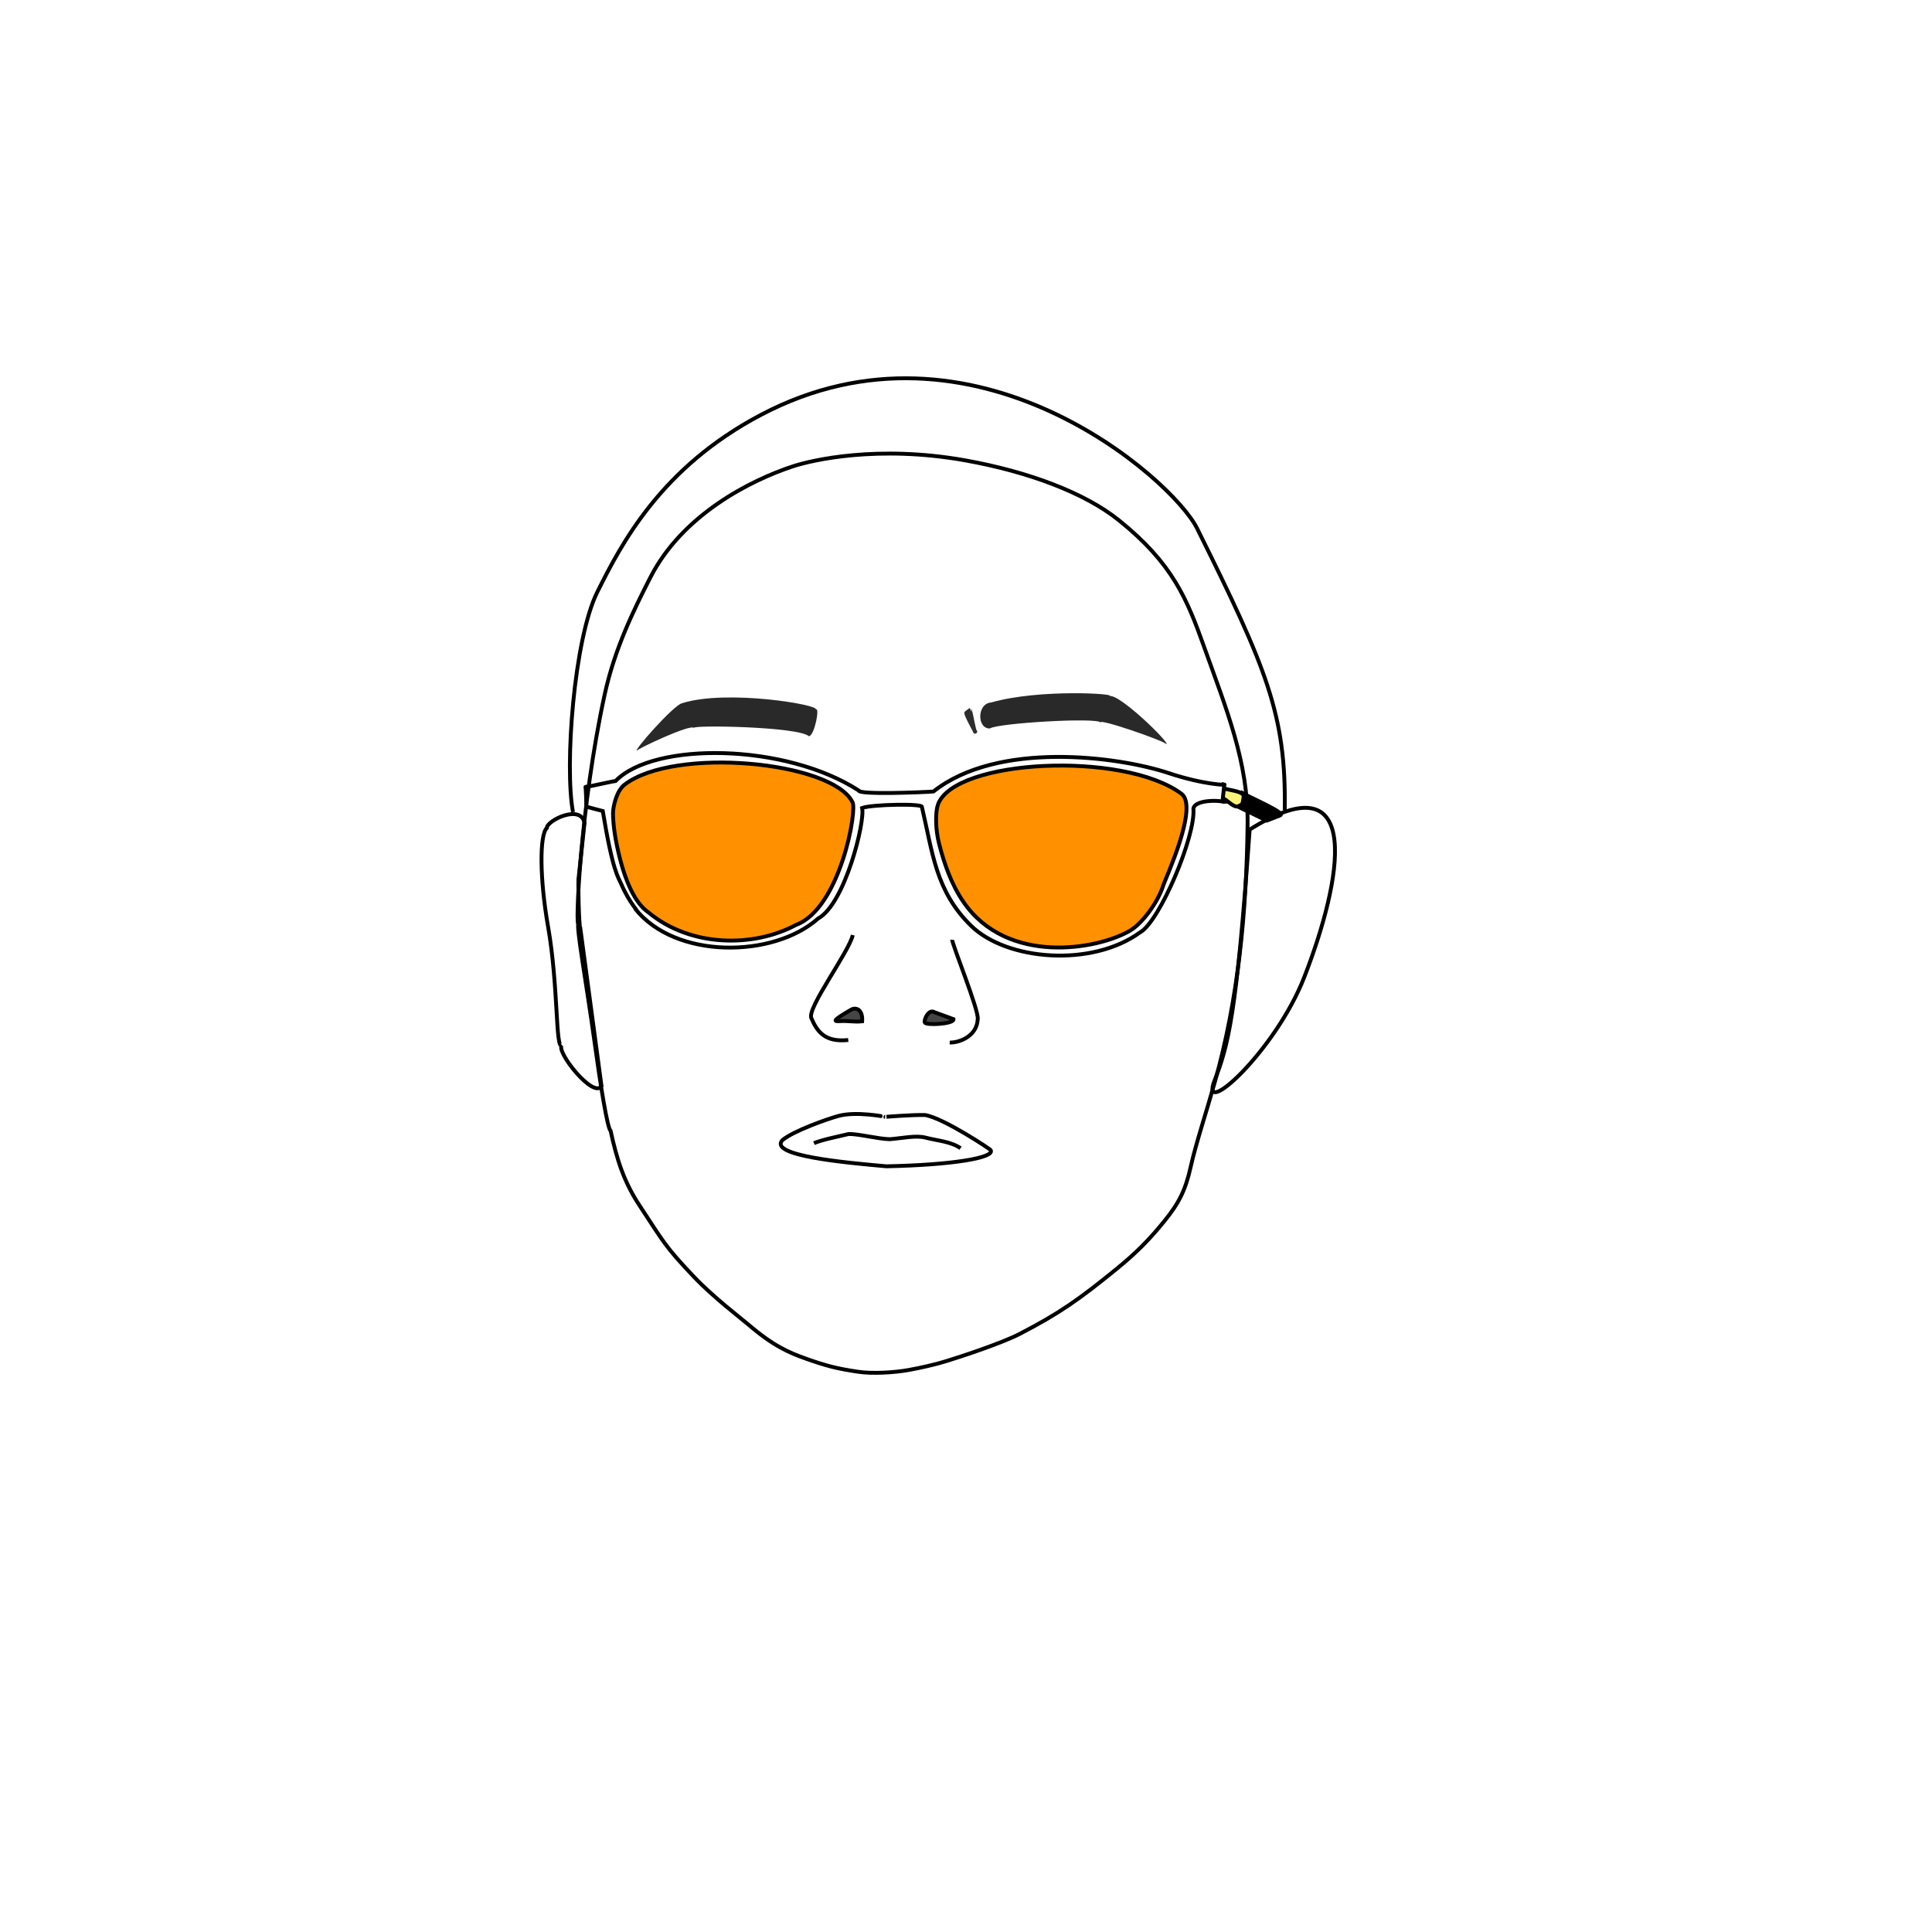
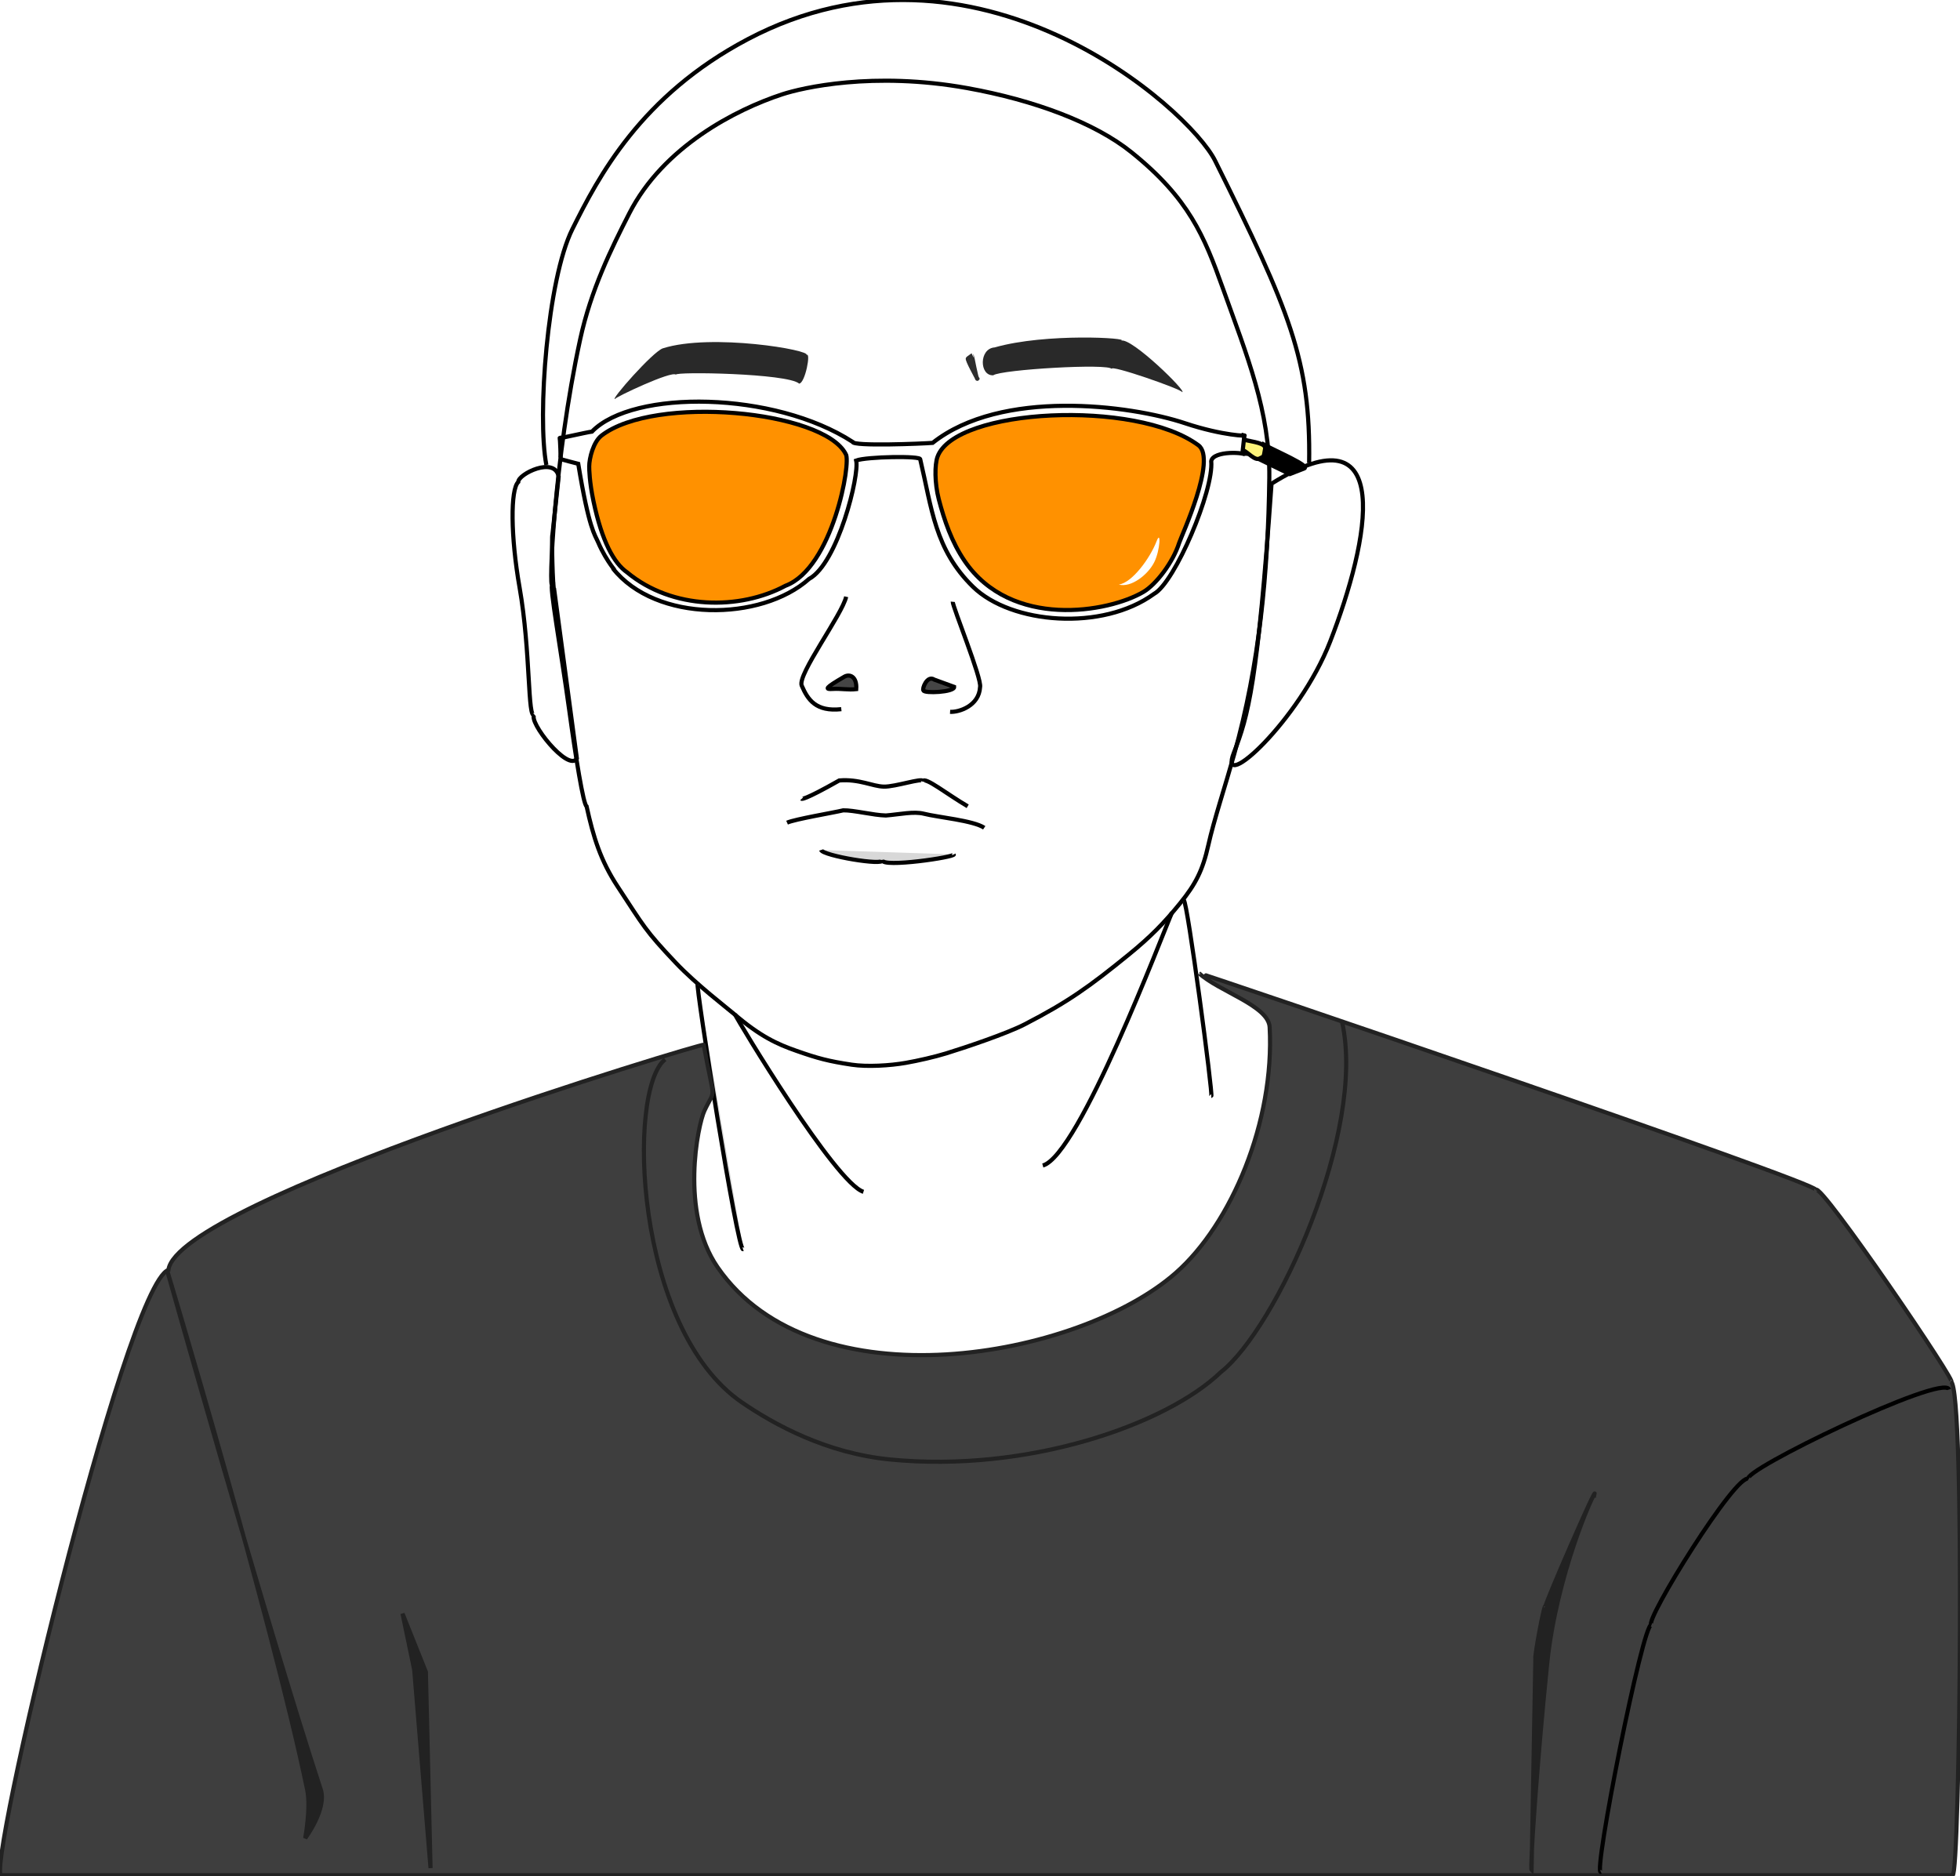
- <svg xmlns="http://www.w3.org/2000/svg" viewBox="0 0 500 500">
-   <g transform="matrix(1, 0, 0, 1, -13.07556, 50.50391)">
+ <svg xmlns="http://www.w3.org/2000/svg" viewBox="33.802 100 473.292 452.86">
+   <g transform="matrix(1, 0, 0, 1, 4.358598, 52.61003)">
    <g transform="matrix(1, 0, 0, 1, -1.391328, 0.174845)">
      <path class="face-line" style="stroke: rgb(0, 0, 0); fill: none;" d="M 219.731 69.989 C 208.568 73.644 191.033 82.611 182.806 98.714 C 178.425 107.289 173.532 117.217 170.937 129.144 C 164.604 158.249 163.256 190.557 164.214 188.358 C 163.392 188.219 166.282 204.089 168.284 218.656 C 169.868 230.186 171.692 241.48 172.482 241.944 C 174.096 249.294 175.835 255.016 179.987 261.319 C 186.352 270.981 186.53 271.812 194.034 279.737 C 198.965 284.945 206.414 290.637 208.083 292.068 C 214.472 297.548 218.522 299.351 223.108 300.966 C 228.32 302.802 230.898 303.486 236.527 304.331 C 240.195 304.882 245.75 304.559 249.551 303.888 C 252.591 303.351 256.461 302.47 259.264 301.61 C 263.863 300.199 273.959 296.809 278.272 294.58 C 288.674 289.205 293.807 285.557 303.42 277.727 C 308.688 273.436 311.952 270.081 315.782 265.369 C 319.576 260.702 321.265 257.372 322.616 251.307 C 323.958 245.284 326.694 237.056 328.849 229.396 C 334.955 207.692 337.06 185.552 337.343 162.619 C 337.54 146.648 331.921 133.057 326.113 116.801 C 321.617 104.217 317.942 95.156 304.052 83.979 C 295.193 76.85 280.585 71.402 264.41 68.49 C 241.619 64.387 224.499 68.428 219.731 69.989 Z">
        </path>
      <g>
        <path class="face-line" style="stroke: black; fill: none;" d="M 337.876 164.018 C 368.062 145.126 361.507 177.79 352.035 202.146 C 344.549 221.397 324.725 239.276 328.785 228.979 C 332.25 220.191 334.508 212.235 337.876 164.018 Z">
          </path>
        <path class="face-line" style="stroke: rgb(0, 0, 0); fill: none;" d="M 165.738 162.277 C 164.767 157.34 155.952 161.699 155.98 163.612 C 154.074 165.413 154.134 176.774 156.292 189.046 C 159.029 204.611 158.204 221.279 159.899 219.794 C 158.136 221.276 168.078 233.793 170.134 230.386 L 164.67 189.673 C 164.288 189.673 164.003 176.377 164.23 176.377 L 165.738 162.277 Z">
          </path>
      </g>
    </g>
    <g style="">
      <path class="face-line" style="stroke: rgb(0, 0, 0);" d="M 334.537 154.683 L 332.956 158.021 L 340.901 161.872 L 344.315 160.55 C 346.154 159.972 337.669 156.445 334.537 154.683 Z">
        </path>
      <g style="">
        <path class="face-line" style="stroke: rgb(0, 0, 0); fill: none;" d="M 164.592 153.169 C 163.642 153.512 171.258 151.739 172.383 151.62 C 182.347 141.36 216.431 141.847 235.324 154.091 C 235.321 155.234 252.381 154.523 254.648 154.339 C 271.21 141.219 302.279 145.162 315.611 149.6 C 324.798 152.659 331.054 152.743 329.848 152.497 L 330.413 157.397 C 330.545 156.575 322.394 156.118 321.925 158.747 C 322.578 165.781 313.149 188.081 308.102 190.808 C 295.649 199.871 273.662 198.134 264.412 189.108 C 255.162 180.082 254.457 170.133 251.66 158.33 C 252.01 157.423 238.634 157.666 236.188 158.601 C 237.034 162 231.762 183.447 224.803 187.2 C 213.293 197.472 187.807 197.83 177.42 184.626 C 178.767 185.95 176.008 183.321 173.873 178.327 C 173.114 176.552 171.668 175.202 169.074 159.395 C 169.074 159.395 164.658 158.267 164.766 158.21 C 164.874 158.153 164.697 153.442 164.592 153.169 Z">
          </path>
        <path class="face-line" style="stroke: rgb(0, 0, 0); fill: rgb(252, 243, 122);" d="M 329.812 153.589 L 329.54 156.073 C 330.7 156.496 332.464 158.754 333.606 158.109 C 334.636 157.528 334.554 158.046 334.93 155.795 C 335.167 154.375 332.101 154.124 329.812 153.589 Z">
          </path>
      </g>
      <g style="">
        <path class="face-line" style="stroke: rgb(0, 0, 0); paint-order: fill; fill: rgb(255, 145, 0);" d="M 171.722 160.039 C 171.719 160.64 171.77 163.777 172.763 168.471 C 174.812 178.154 177.682 183.402 180.876 185.61 C 191.826 194.697 208.117 194.752 219.097 188.853 C 230.544 184.593 235.063 158.792 233.662 157.024 C 228.295 146.529 187.551 142.661 174.692 152.578 C 172.717 154.101 171.732 158.04 171.722 160.039 Z">
          </path>
        <path class="face-line" style="paint-order: fill; stroke: rgb(0, 0, 0); fill: rgb(255, 145, 0);" d="M 262.366 182.848 C 259.239 178.263 257.457 173.021 256.139 167.96 C 255.117 164.036 255.146 159.617 255.818 157.726 C 260.006 145.944 303.811 143.767 318.841 154.925 C 323.363 158.282 314.687 176.889 314.167 178.538 C 312.72 183.129 308.646 188.511 305.556 190.331 C 297.07 195.328 273.627 199.363 262.366 182.848 Z">
          </path>
+         <path class="face-line" style="fill: rgb(255, 255, 255);" d="M 299.597 188.557 C 302.774 188.154 307.123 182.272 308.74 178.069 C 309.833 175.227 309.601 180.29 308.166 183.156 C 306.634 186.215 302.547 189.374 299.597 188.557 Z" />
      </g>
    </g>
    <g>
      <path class="face-line" style="fill: rgb(41, 41, 41);" d="M 269.282 138.019 C 265.92 138.186 265.815 131.551 269.637 131.286 C 282.021 127.744 302.568 129.02 300.145 129.657 C 302.616 128.767 316.312 142.192 314.898 142.091 C 314.998 141.453 297.136 135.231 297.922 136.505 C 297.295 135.082 271.235 136.628 269.282 138.019 Z">
        </path>
      <path class="face-line" style="stroke: rgb(45, 45, 45); fill: rgb(50, 50, 50);" d="M 265.454 138.852 C 265.454 138.852 262.802 134.047 263.173 133.956 L 264.116 133.275 C 264.2 133.312 265.244 139.197 265.454 138.852 Z">
        </path>
      <path class="face-line" style="fill: rgb(41, 41, 41);" d="M 222.42 140.03 C 223.881 139.915 225.354 132.218 224.167 133.127 C 225.583 131.983 201.302 127.782 189.518 131.502 C 187.136 132.254 176.707 144.117 177.947 143.753 C 177.768 143.421 191.724 136.82 192.663 137.876 C 192.26 137.094 219.613 137.531 222.42 140.03 Z">
        </path>
    </g>
    <g>
      <path class="face-line" style="stroke: rgb(0, 0, 0); fill: rgb(69, 69, 69);" d="M 236.203 213.809 C 234.242 214.037 232.507 213.631 230.546 213.76 C 228.613 213.887 228.556 213.587 233.321 210.814 C 234.62 210.058 236.411 210.765 236.203 213.809 Z">
        </path>
      <path class="face-line" style="stroke: rgb(0, 0, 0); fill: rgb(69, 69, 69);" d="M 252.436 214.109 C 252.036 213.843 253.281 210.326 255.065 211.516 L 259.853 213.264 C 259.964 214.569 252.502 214.899 252.436 214.109 Z">
        </path>
    </g>
    <g>
-       <path class="face-line" style="stroke: rgb(0, 0, 0); pointer-events: none; fill: none;" d="M 215.537 244.588 C 218.434 242.143 227.348 239.038 230.018 238.316 C 234.651 237.023 242.287 238.536 242.208 238.546 C 242.083 238.546 249.146 237.976 252.476 238.067 C 257.21 238.792 269.743 247.146 269.46 247.146 C 270.674 249.122 259.46 250.999 242.463 251.333 C 231.6 250.365 211.99 248.585 215.537 244.588 Z" />
-       <path class="face-line" style="stroke: rgb(0, 0, 0); fill: none;" d="M 223.728 245.349 C 225.668 244.489 230.38 243.543 232.717 242.976 C 235.257 242.925 240.299 244.255 243.363 244.322 C 246.683 244.054 250.111 243.274 252.558 243.903 C 255.869 244.754 259.069 244.888 261.667 246.648" />
+       <path class="face-line" style="stroke: rgb(0, 0, 0); fill: none;" d="M 223.035 240.287 C 223.045 240.297 223.447 240.769 232.108 235.861 C 236.961 235.467 240.115 237.295 242.885 237.352 C 245.655 237.409 252.295 235.142 252.294 236.026 C 252.845 234.926 258.134 239.189 263.117 242.099" />
+       <path class="face-line" style="stroke: rgb(0, 0, 0); fill: none; visibility: hidden;" d="M 216.594 243.883 C 219.491 241.438 228.405 238.333 231.075 237.611 C 235.708 236.318 243.344 237.831 243.265 237.841 C 243.14 237.841 248.19 236.063 251.52 236.154 C 256.254 236.879 270.8 246.441 270.517 246.441 C 271.731 248.417 260.517 250.294 243.52 250.628 C 232.657 249.66 213.047 247.88 216.594 243.883 Z" />
+       <path class="face-line" style="stroke: rgb(0, 0, 0); fill: none;" d="M 219.5 246.054 C 221.44 245.194 230.733 243.644 233.07 243.077 C 235.61 243.026 240.299 244.255 243.363 244.322 C 246.683 244.054 250.111 243.274 252.558 243.903 C 255.869 244.754 264.514 245.529 267.112 247.289" />
+       <path class="face-line" style="fill: rgb(216, 216, 216); stroke: rgb(0, 0, 0);" />
+       <path class="face-line" style="fill: rgb(216, 216, 216); stroke: rgb(0, 0, 0);" d="M 227.715 252.653 C 228.185 254.062 242.982 256.528 242.512 255.119 C 242.388 256.986 260.122 254.401 259.777 253.71" />
    </g>
    <path class="face-line" style="stroke: rgb(0, 0, 0); fill: none;" d="M 161.372 159.672 C 159.137 147.951 161.619 114.827 167.665 102.704 C 173.89 90.222 184.099 70.495 210.062 56.83 C 265.009 27.911 316.543 73.48 322.879 86.237 C 340.811 122.34 345.962 134.474 345.567 159.207">
      </path>
    <g>
      <path class="face-line" style="stroke: rgb(0, 0, 0); fill: none;" d="M 259.509 192.711 C 259.412 193.73 266.596 211.323 266.107 213.322 C 265.857 217.867 261.014 219.411 258.865 219.295">
        </path>
      <path class="face-line" style="stroke: rgb(0, 0, 0); fill: none;" d="M 233.774 191.493 C 232.802 195.835 221.922 210.353 223.038 212.956 C 224.514 216.398 226.488 219.307 232.601 218.646">
        </path>
    </g>
+     <path class="face-line" style="fill: rgb(216, 216, 216); stroke: rgb(0, 0, 0);" d="M -47.52 140.73" />
  </g>
+   <path class="face-line" style="fill: rgb(216, 216, 216); stroke: rgb(0, 0, 0);" d="M 202.252 337.471 C 201.708 337.652 211.855 402.14 213.238 401.679">
+     </path>
+   <path class="face-line" style="stroke: rgb(0, 0, 0); fill: none;" d="M 211.251 344.902 C 212.067 346.69 235.56 385.688 242.305 387.815">
+     </path>
+   <path class="face-line" style="stroke: rgb(0, 0, 0); fill: none;" d="M 319.667 317.429 C 320.496 317.429 326.787 364.711 326.296 364.711">
+     </path>
+   <path class="face-line" style="stroke: rgb(0, 0, 0); fill: none;" d="M 316.823 320.337 C 314.615 325.34 294.383 379.046 285.612 381.462">
+     </path>
+   <path class="face-line" style="stroke: rgb(34, 34, 34); fill: rgb(62, 62, 62);" d="M 505.315 552.835 C 507.056 553.531 508.41 435.047 504.912 433.648 C 507.43 435.434 473.405 385.354 472.297 387.342 C 473.587 385.885 323.377 334.805 323.313 334.996 C 328.092 339.423 340.112 342.831 340.392 348.057 C 341.614 370.869 331.111 395.608 317.722 407.386 C 294.213 428.066 230.282 439.675 207.071 406.008 C 197.902 392.709 202.335 371.585 203.902 368.242 C 206.655 362.369 206.386 366.865 203.723 352.311 C 204.295 351.573 76.658 390.028 74.469 406.67 C 63.939 410.506 29.731 555.041 34.203 552.835 L 505.315 552.835 Z">
+     </path>
+   <path class="face-line" style="stroke: rgb(34, 34, 34); fill: none;" d="M 194.408 355.84 C 185.115 363.089 186.892 420.866 213.012 438.708 C 220.796 444.025 233.313 450.923 248.681 452.445 C 281.94 455.738 315.419 444.021 328.573 431.379 C 342.084 420.789 363.753 373.161 357.887 346.821">
+     </path>
+   <path class="face-line" style="stroke: rgb(0, 0, 0); fill: none;" d="M 504.456 435.545 C 503.117 431.527 453.497 455.542 456.07 457.154 C 453.26 455.226 430.627 491.757 432.581 492.387 C 430.548 491.525 418.371 553.046 420.367 552.048">
+     </path>
+   <path class="face-line" style="fill: rgb(34, 34, 34); stroke: rgb(34, 34, 34);" d="M 74.147 406.732 C 74.147 406.732 99.158 489.764 107.97 532.161 C 108.877 536.524 107.5 543.905 107.5 543.905 C 107.5 543.905 112.789 536.831 111.259 532.161 C 97.887 491.339 74.147 406.732 74.147 406.732 Z">
+     </path>
+   <path class="face-line" style="fill: rgb(34, 34, 34); stroke: rgb(34, 34, 34);" d="M 131.002 489.671 L 133.821 503.201 L 137.767 551.117 L 136.64 503.764 L 131.002 489.671 Z">
+     </path>
+   <path class="face-line" style="fill: rgb(34, 34, 34); stroke: rgb(34, 34, 34);" d="M 403.643 551.578 L 404.559 500.474 C 404.312 500.153 406.756 486.604 407.025 487.877 C 406.954 487.031 419.499 458.278 418.864 460.819 C 418.54 460.495 409.586 480.401 407.401 501.798 C 404.948 525.816 403.215 551.15 403.643 551.578 Z">
+     </path>
+   <path class="face-line" style="fill: rgb(216, 216, 216); stroke: rgb(0, 0, 0);" d="M 285.041 218.516" />
</svg>
